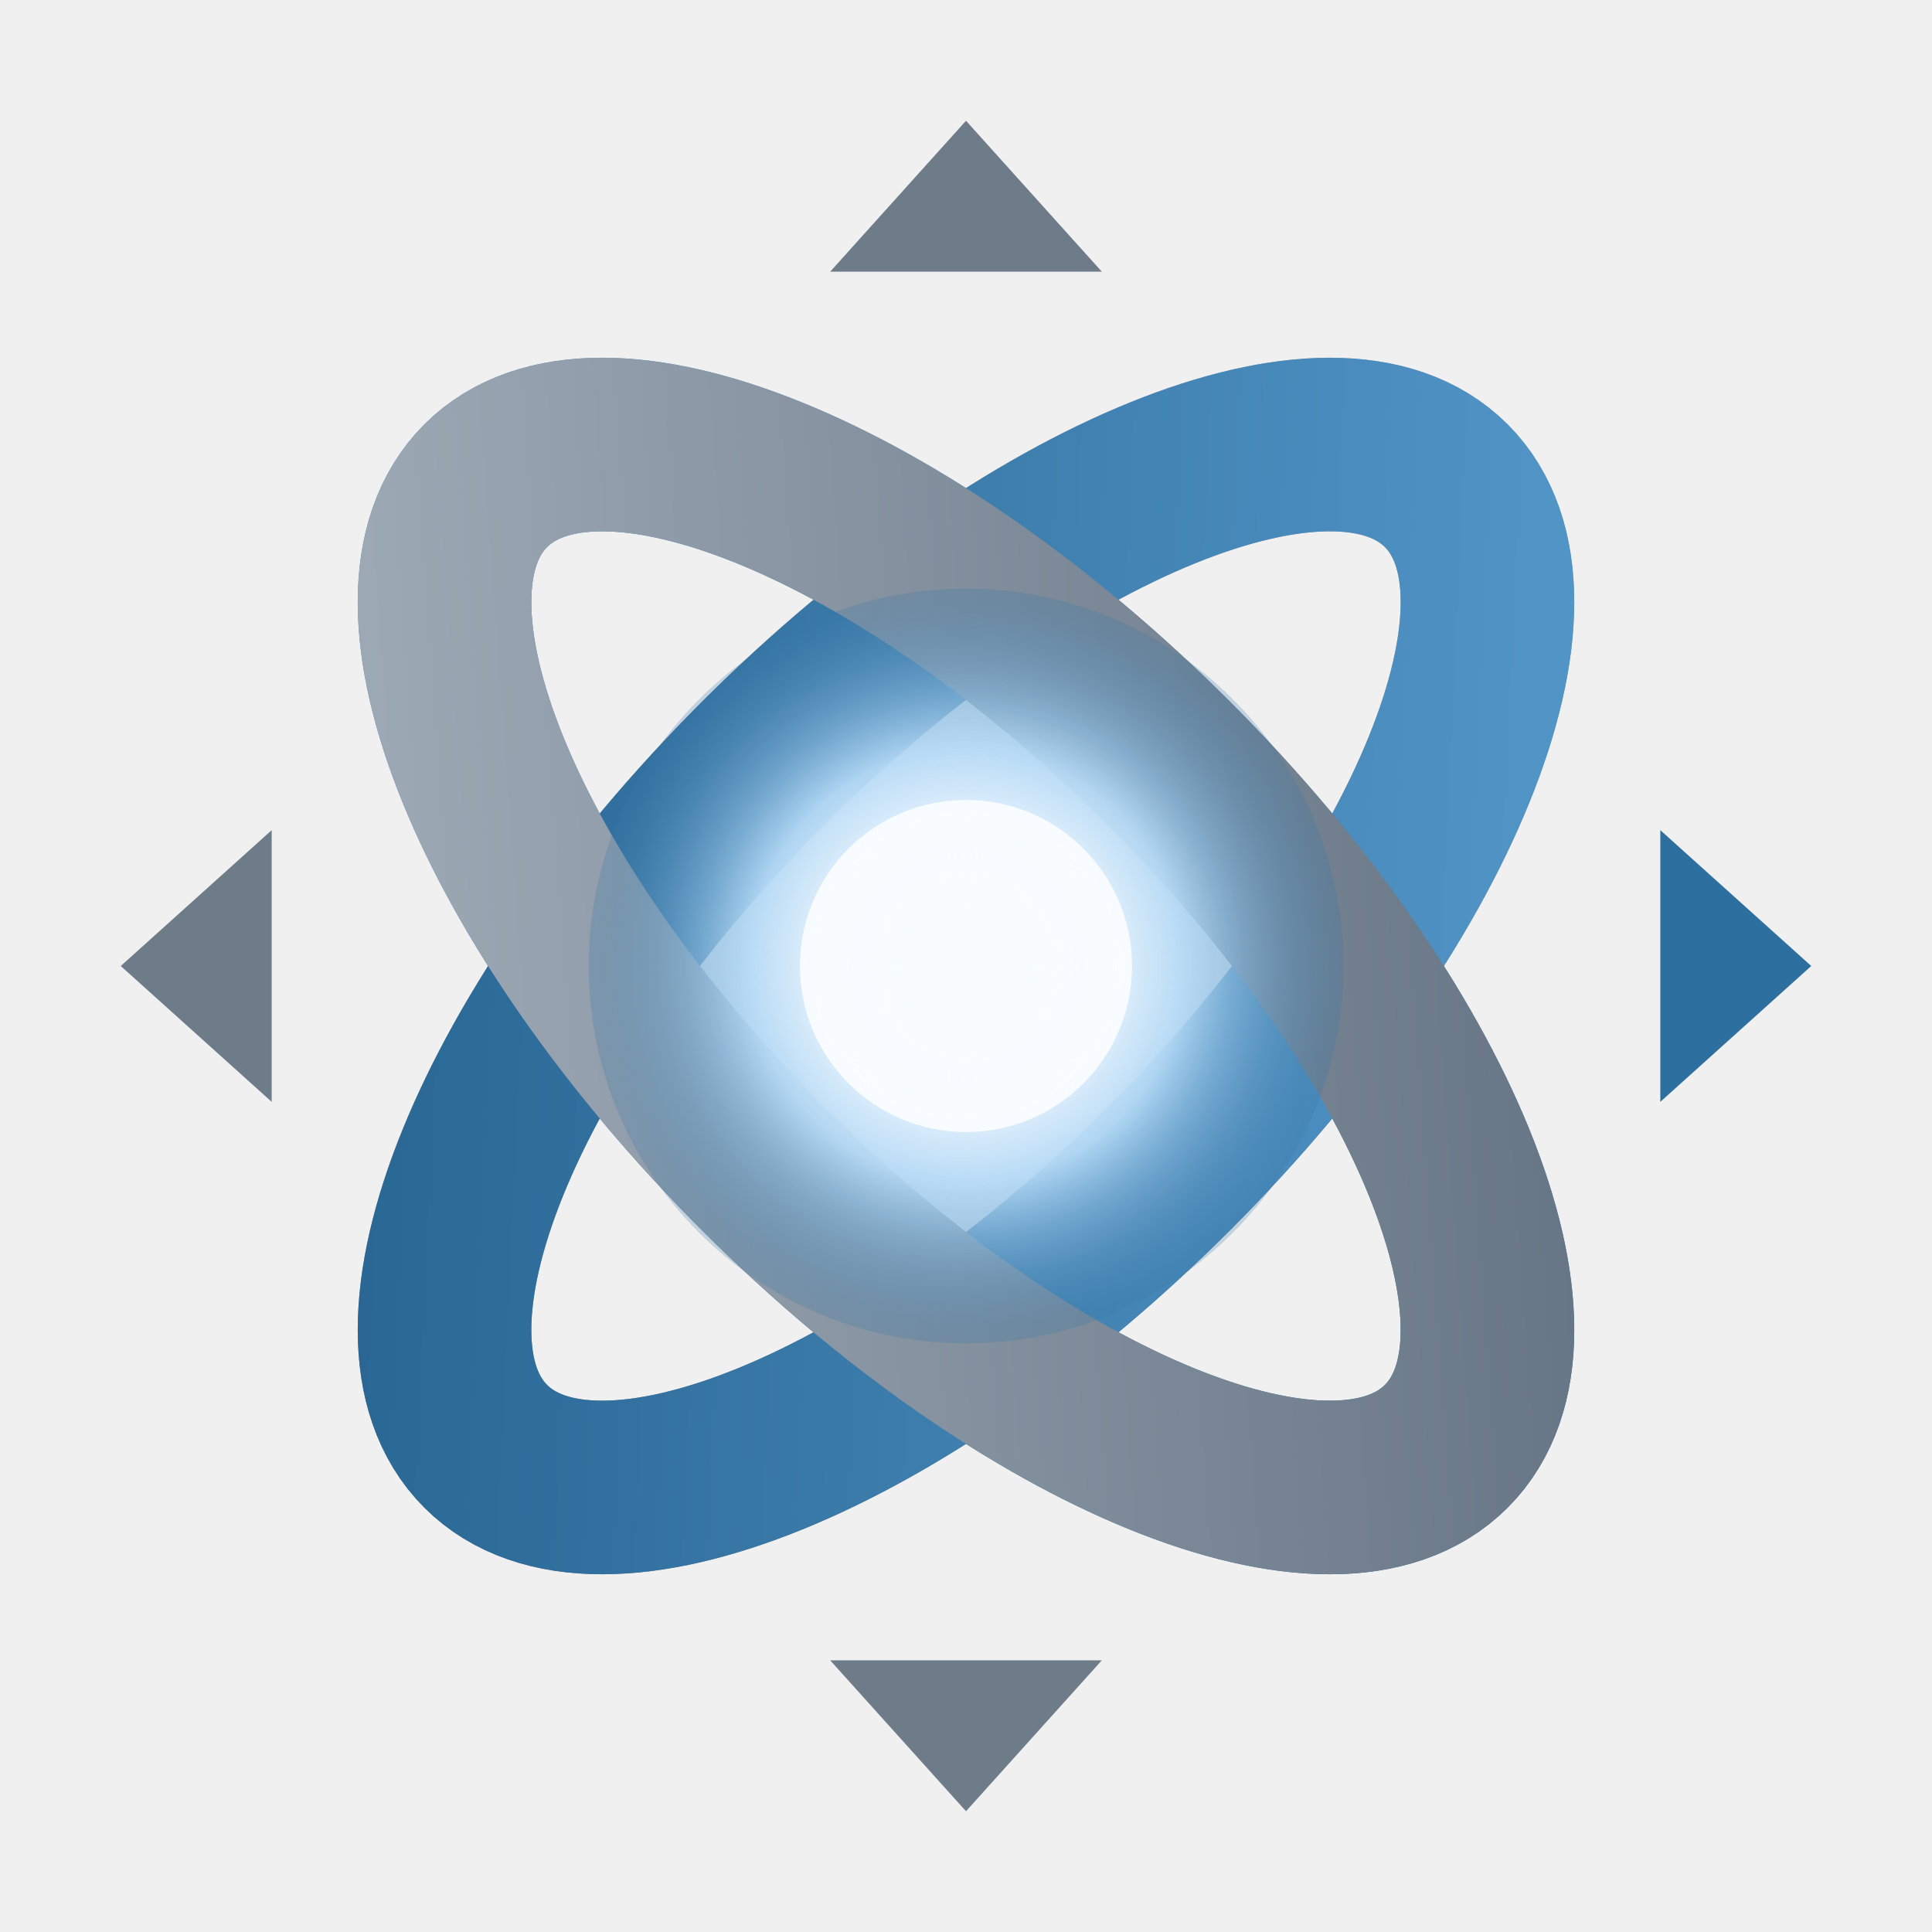
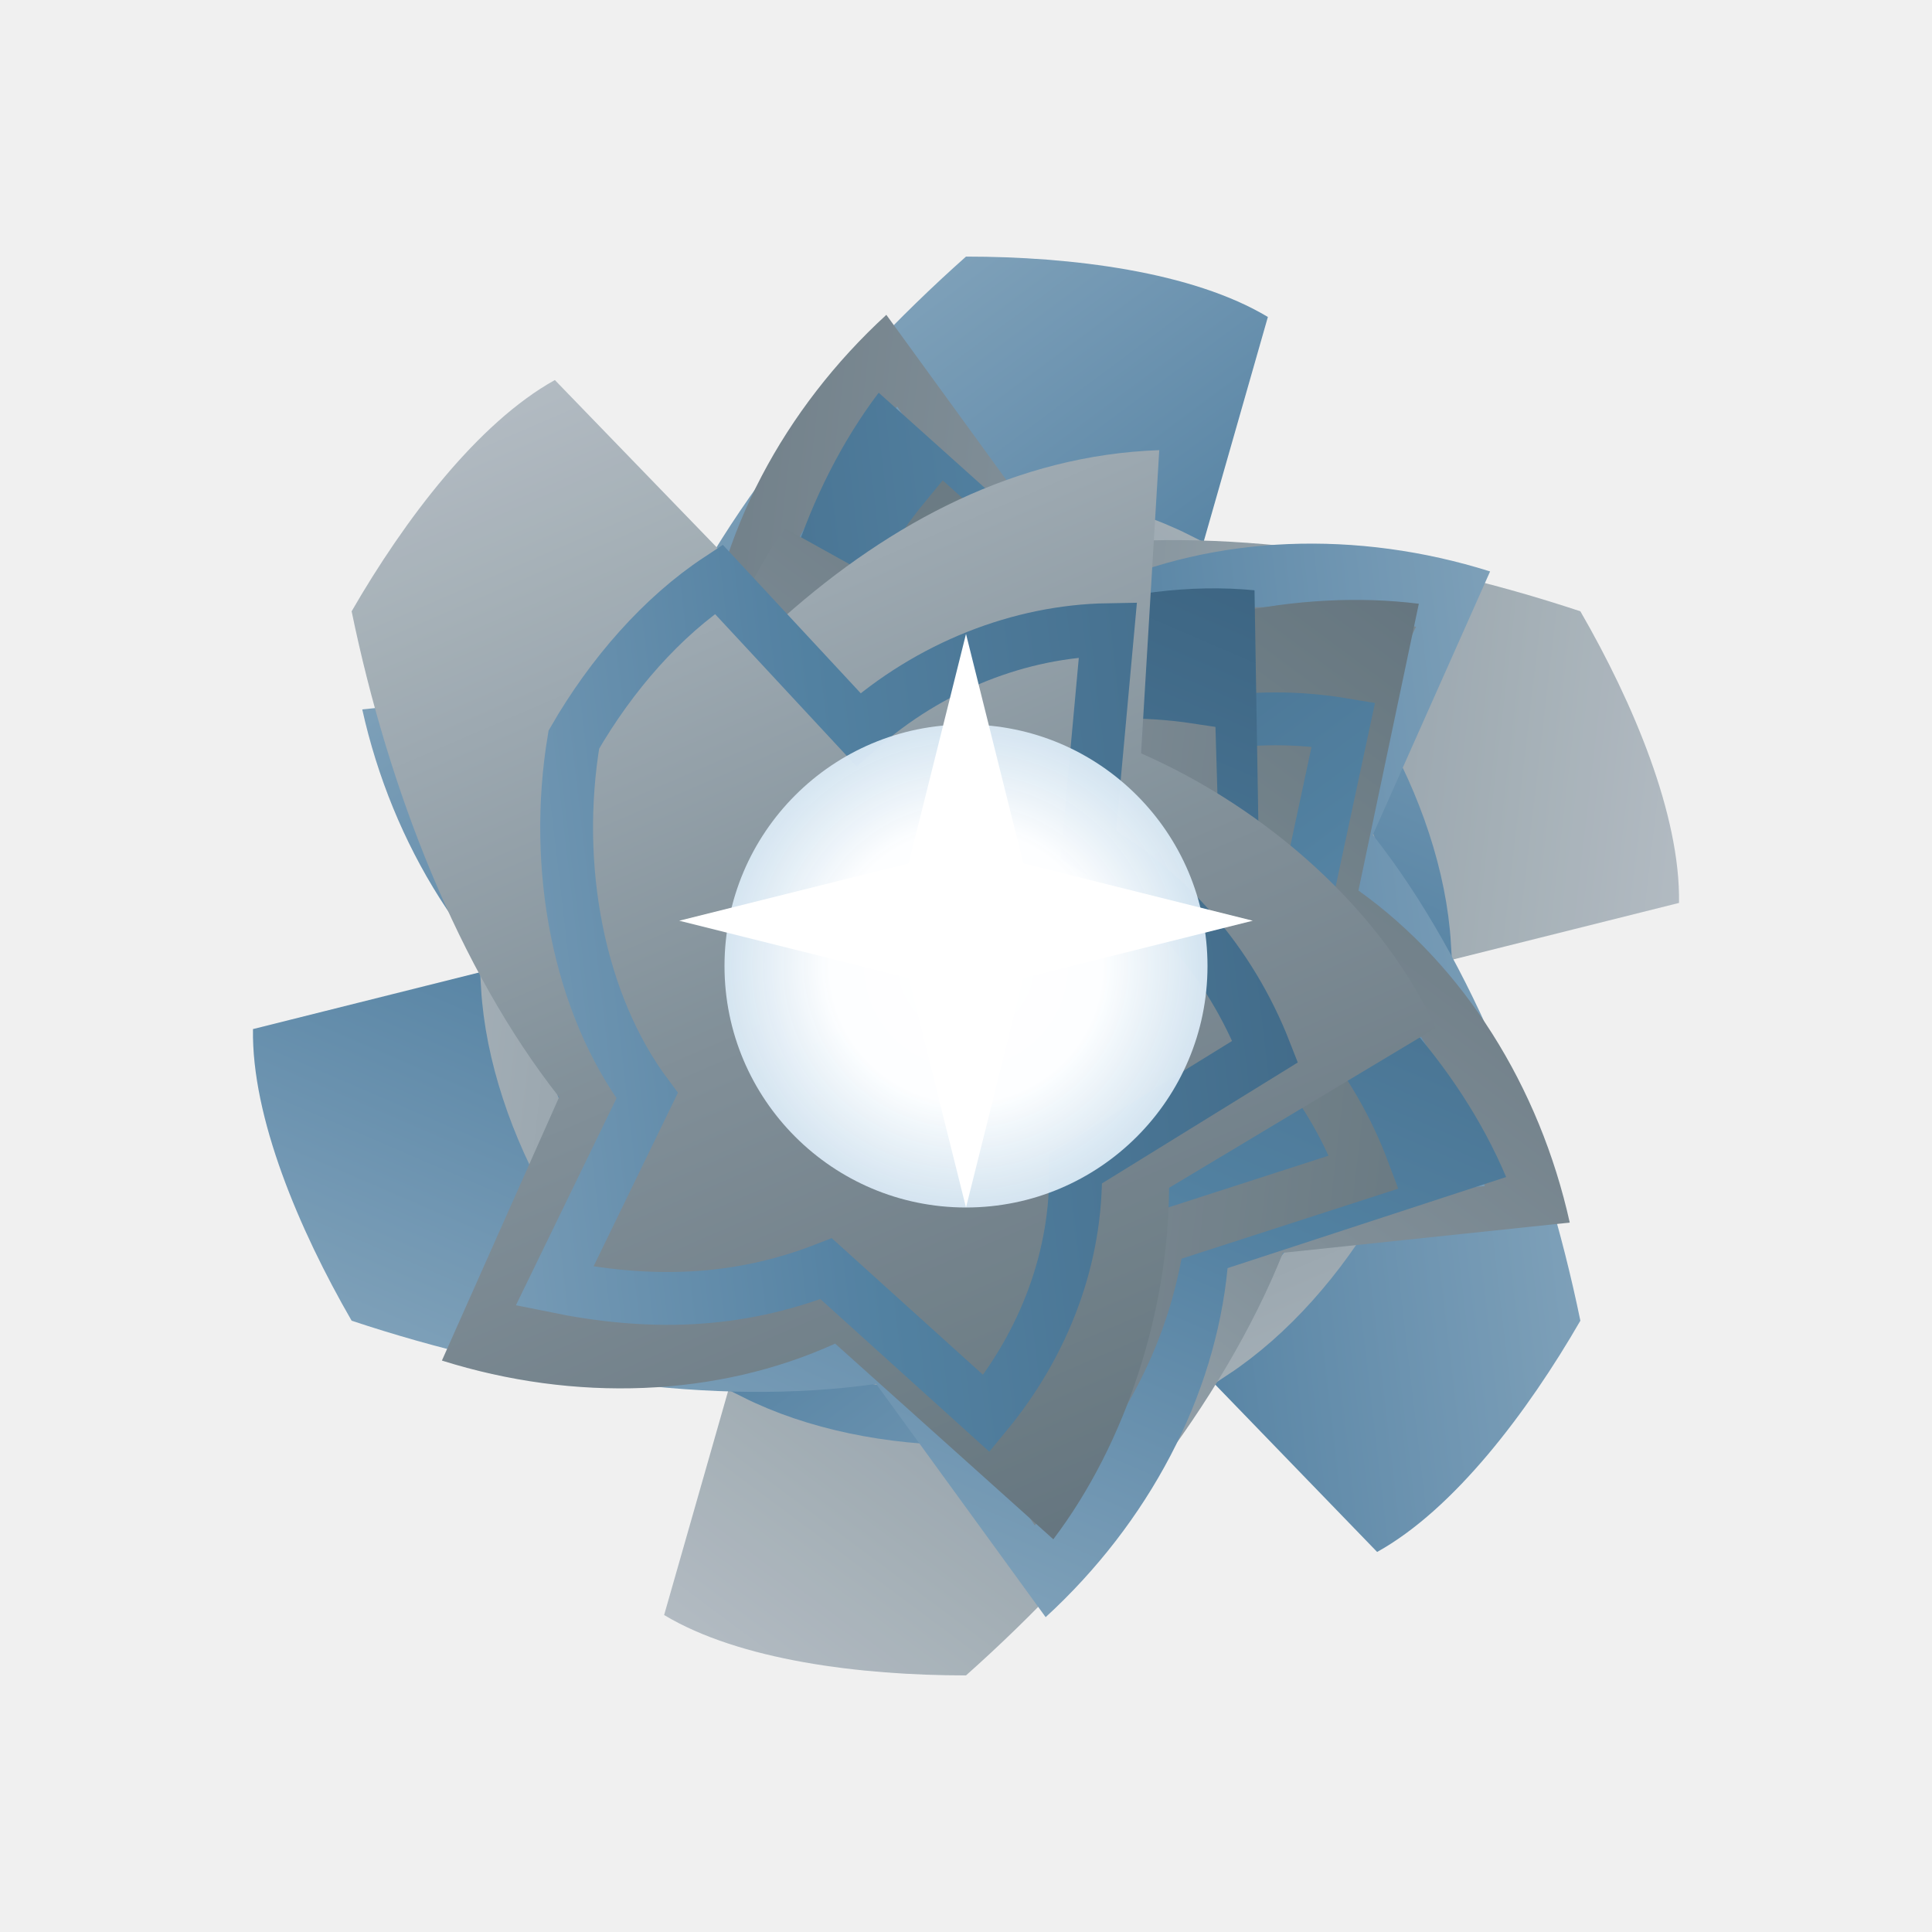
<svg xmlns="http://www.w3.org/2000/svg" viewBox="0 0 128 128" fill="none">
  <defs>
-     <linearGradient id="orbitBlue" x1="24" y1="20" x2="104" y2="108" gradientUnits="userSpaceOnUse">
-       <stop stop-color="#5CA1D4" />
-       <stop offset="1" stop-color="#1F5B87" />
+     <linearGradient id="petalBlue" x1="30" y1="18" x2="100" y2="112" gradientUnits="userSpaceOnUse">
+       <stop stop-color="#97B3C8" />
+       <stop offset="0.42" stop-color="#4F7E9F" />
+       <stop offset="1" stop-color="#284D6A" />
    </linearGradient>
-     <linearGradient id="orbitSteel" x1="106" y1="26" x2="30" y2="114" gradientUnits="userSpaceOnUse">
-       <stop stop-color="#AAB4C0" />
-       <stop offset="1" stop-color="#586879" />
+     <linearGradient id="petalSteel" x1="96" y1="22" x2="32" y2="108" gradientUnits="userSpaceOnUse">
+       <stop stop-color="#B7C0C7" />
+       <stop offset="0.48" stop-color="#7E8D96" />
+       <stop offset="1" stop-color="#566771" />
    </linearGradient>
-     <radialGradient id="coreGlow" cx="0" cy="0" r="1" gradientUnits="userSpaceOnUse" gradientTransform="translate(64 64) rotate(90) scale(26)">
+     <radialGradient id="coreGlow" cx="0" cy="0" r="1" gradientUnits="userSpaceOnUse" gradientTransform="translate(64 64) rotate(90) scale(25)">
      <stop stop-color="#FFFFFF" />
-       <stop offset="0.55" stop-color="#A8D3F4" stop-opacity="0.94" />
-       <stop offset="1" stop-color="#2D6F9F" stop-opacity="0.18" />
+       <stop offset="0.36" stop-color="#FDFEFF" />
+       <stop offset="0.64" stop-color="#D8E8F4" stop-opacity="0.96" />
+       <stop offset="1" stop-color="#325E7E" stop-opacity="0.2" />
    </radialGradient>
-     <filter id="shine" x="36" y="36" width="56" height="56" filterUnits="userSpaceOnUse" color-interpolation-filters="sRGB">
+     <filter id="flare" x="42" y="42" width="44" height="44" filterUnits="userSpaceOnUse" color-interpolation-filters="sRGB">
      <feFlood flood-opacity="0" result="BackgroundImageFix" />
-       <feGaussianBlur in="SourceGraphic" stdDeviation="4" />
+       <feGaussianBlur stdDeviation="2.4" />
    </filter>
+     <path id="petal" d="M64 17C71 17 79 18 84 21L78 42C87 45 95 50 100 58L82 67C83 76 81 86 76 93L58 83C51 87 42 89 34 88L38 69C31 64 26 56 24 47L43 45C47 35 55 25 64 17Z" />
+     <path id="petalInner" d="M64 34C69 34 74 35 78 37L74 50C80 52 85 56 88 61L75 67C75 73 73 79 69 84L56 77C51 80 45 81 39 80L42 66C37 62 34 57 32 51L46 50C49 43 56 37 64 34Z" />
  </defs>
-   <path d="M64 8l9 10H55l9-10Z" fill="#6E7C8A" />
-   <path d="M120 64l-10 9V55l10 9Z" fill="#2D6F9F" />
-   <path d="M64 120l-9-10h18l-9 10Z" fill="#6E7C8A" />
-   <path d="M8 64l10-9v18L8 64Z" fill="#6E7C8A" />
-   <g stroke-linecap="round" stroke-width="11.5">
-     <ellipse cx="64" cy="64" rx="45" ry="19" transform="rotate(45 64 64)" stroke="url(#orbitBlue)" />
-     <ellipse cx="64" cy="64" rx="45" ry="19" transform="rotate(-45 64 64)" stroke="url(#orbitSteel)" />
-     <ellipse cx="64" cy="64" rx="45" ry="19" transform="rotate(135 64 64)" stroke="url(#orbitBlue)" />
-     <ellipse cx="64" cy="64" rx="45" ry="19" transform="rotate(-135 64 64)" stroke="url(#orbitSteel)" />
+   <g opacity="0.98">
+     <g transform="rotate(0 64 64)">
+       <use href="#petal" fill="url(#petalBlue)" />
+       <use href="#petalInner" fill="none" stroke="url(#petalSteel)" stroke-width="3.5" />
+     </g>
+     <g transform="rotate(60 64 64)">
+       <use href="#petal" fill="url(#petalSteel)" />
+       <use href="#petalInner" fill="none" stroke="url(#petalBlue)" stroke-width="3.5" />
+     </g>
+     <g transform="rotate(120 64 64)">
+       <use href="#petal" fill="url(#petalBlue)" />
+       <use href="#petalInner" fill="none" stroke="url(#petalSteel)" stroke-width="3.5" />
+     </g>
+     <g transform="rotate(180 64 64)">
+       <use href="#petal" fill="url(#petalSteel)" />
+       <use href="#petalInner" fill="none" stroke="url(#petalBlue)" stroke-width="3.5" />
+     </g>
+     <g transform="rotate(240 64 64)">
+       <use href="#petal" fill="url(#petalBlue)" />
+       <use href="#petalInner" fill="none" stroke="url(#petalSteel)" stroke-width="3.5" />
+     </g>
+     <g transform="rotate(300 64 64)">
+       <use href="#petal" fill="url(#petalSteel)" />
+       <use href="#petalInner" fill="none" stroke="url(#petalBlue)" stroke-width="3.5" />
+     </g>
  </g>
-   <circle cx="64" cy="64" r="25" fill="url(#coreGlow)" />
-   <circle cx="64" cy="64" r="11" fill="#F8FCFF" />
-   <circle cx="64" cy="64" r="11" fill="#F8FCFF" filter="url(#shine)" />
+   <circle cx="64" cy="64" r="16" fill="url(#coreGlow)" />
+   <g fill="#FFFFFF" filter="url(#flare)">
+     <path d="M64 46l2.8 11.2L78 60l-11.2 2.8L64 74l-2.8-11.2L50 60l11.2-2.8L64 46Z" />
+   </g>
+   <g fill="#FFFFFF">
+     <path d="M64 42l3.8 15.2L83 61l-15.2 3.8L64 80l-3.8-15.2L45 61l15.2-3.8L64 42Z" />
+   </g>
</svg>
